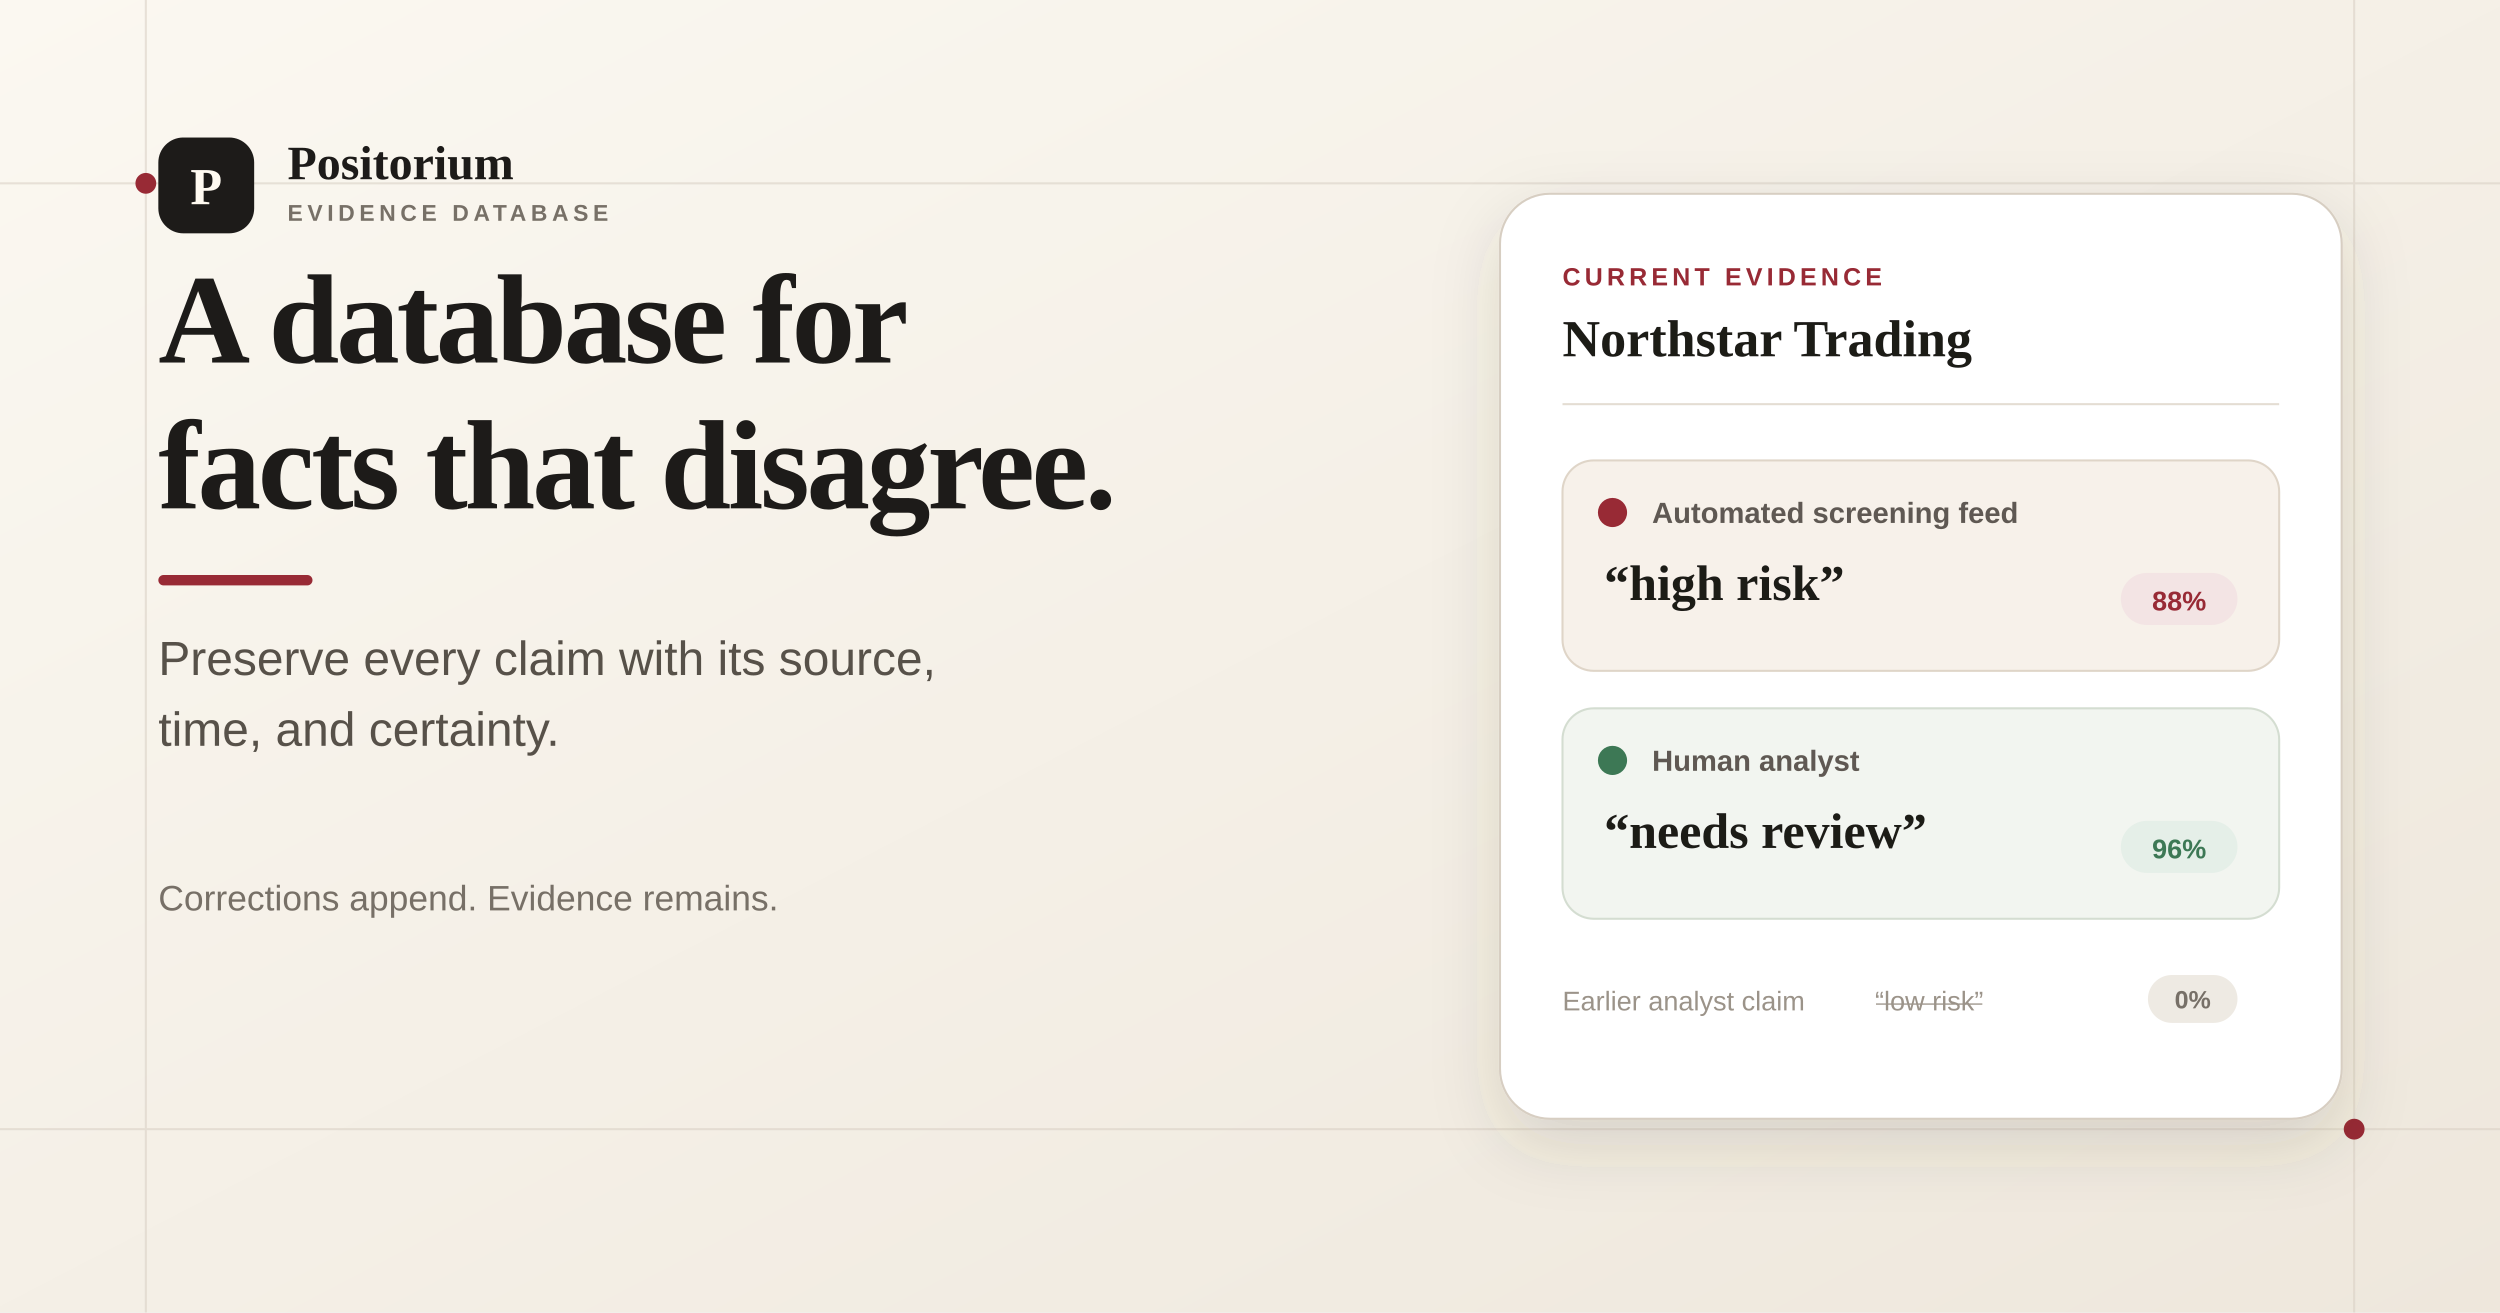
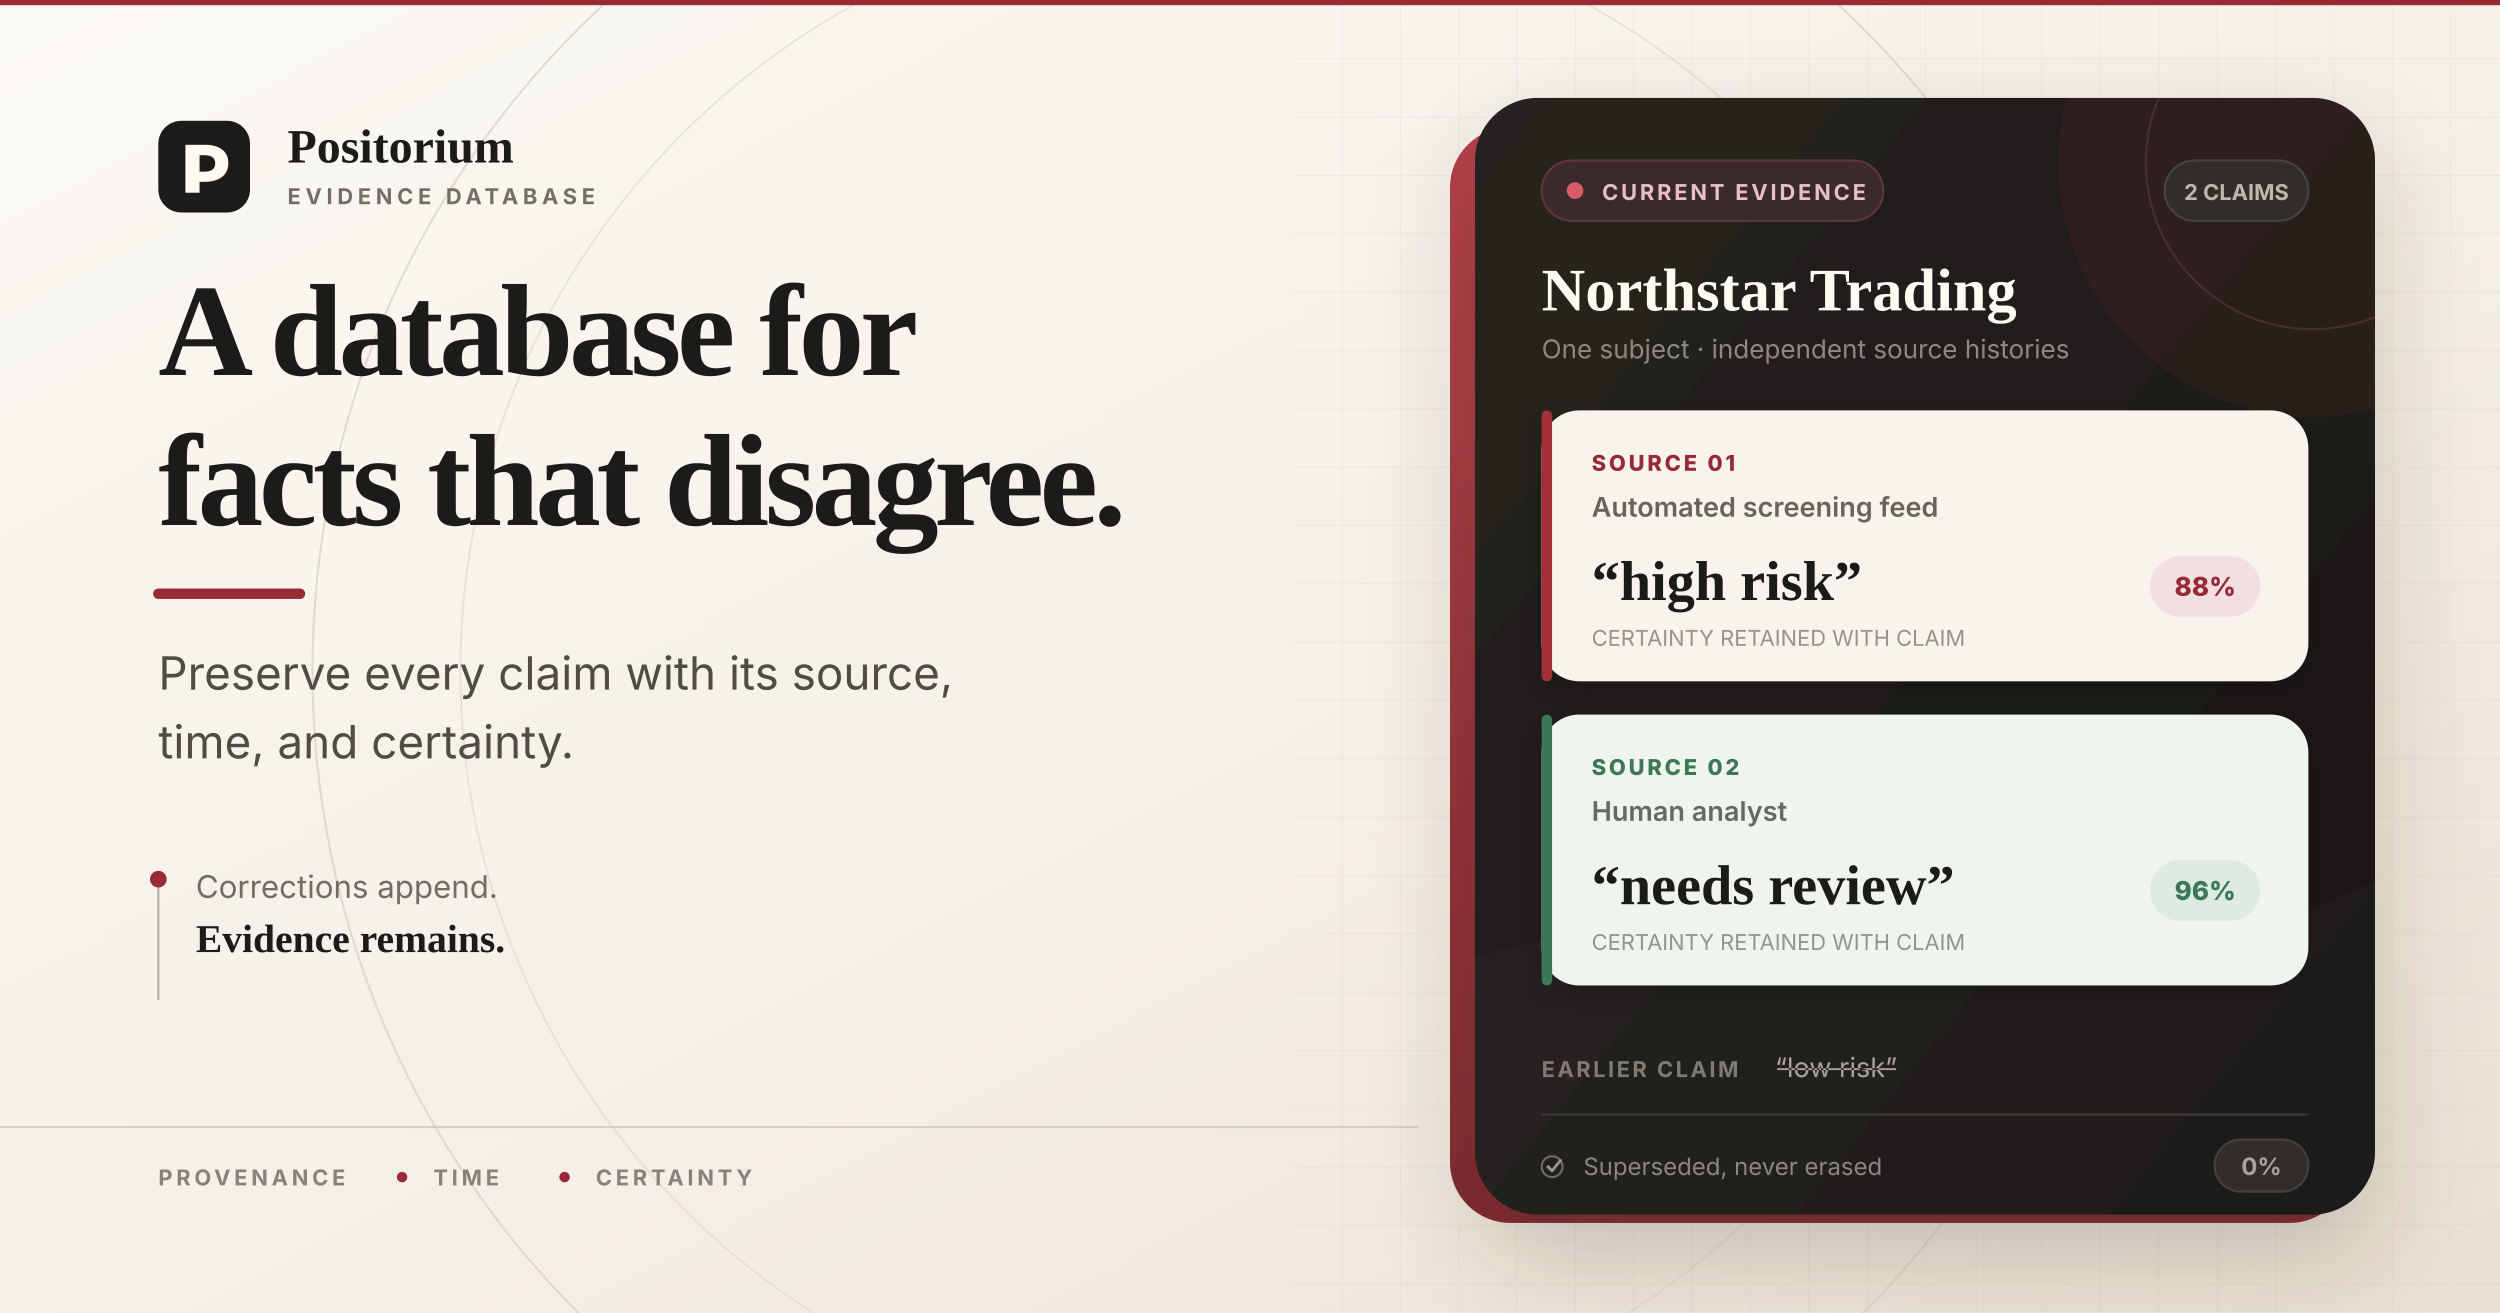
<svg xmlns="http://www.w3.org/2000/svg" width="1200" height="630" viewBox="0 0 1200 630" role="img" aria-labelledby="title description">
  <defs>
-     <linearGradient id="paper" x1="0" y1="0" x2="1" y2="1">
-       <stop offset="0" stop-color="#fbf8f1" />
-       <stop offset="1" stop-color="#eee7dc" />
+     <linearGradient id="canvas" x1="0" y1="0" x2="1" y2="1">
+       <stop offset="0" stop-color="#fbf9f4" />
+       <stop offset="0.58" stop-color="#f4efe7" />
+       <stop offset="1" stop-color="#e9e0d4" />
    </linearGradient>
-     <filter id="shadow" x="-20%" y="-20%" width="140%" height="160%">
-       <feDropShadow dx="0" dy="12" stdDeviation="16" flood-color="#463d34" flood-opacity="0.14" />
+     <linearGradient id="panel" x1="0" y1="0" x2="1" y2="1">
+       <stop offset="0" stop-color="#282320" />
+       <stop offset="1" stop-color="#171513" />
+     </linearGradient>
+     <linearGradient id="redEdge" x1="0" y1="0" x2="0" y2="1">
+       <stop offset="0" stop-color="#b23a47" />
+       <stop offset="1" stop-color="#7b202b" />
+     </linearGradient>
+     <pattern id="microGrid" width="28" height="28" patternUnits="userSpaceOnUse">
+       <path d="M28 0H0V28" fill="none" stroke="#b8aa99" stroke-width="0.7" />
+     </pattern>
+     <filter id="panelShadow" x="-25%" y="-20%" width="160%" height="170%">
+       <feDropShadow dx="0" dy="22" stdDeviation="24" flood-color="#40352d" flood-opacity="0.23" />
    </filter>
+     <filter id="cardShadow" x="-15%" y="-20%" width="130%" height="150%">
+       <feDropShadow dx="0" dy="5" stdDeviation="7" flood-color="#050403" flood-opacity="0.18" />
+     </filter>
+     <clipPath id="panelClip">
+       <rect x="708" y="47" width="432" height="536" rx="30" />
+     </clipPath>
  </defs>
-   <rect width="1200" height="630" fill="url(#paper)" />
-   <path d="M0 88H1200M0 542H1200M70 0V630M1130 0V630" stroke="#d7cec2" stroke-width="1" opacity="0.55" />
-   <circle cx="70" cy="88" r="5" fill="#982a35" />
-   <circle cx="1130" cy="542" r="5" fill="#982a35" />
-   <g transform="translate(76 66)">
-     <rect width="46" height="46" rx="12" fill="#1d1b19" />
-     <text x="23" y="32" fill="#fffaf1" font-family="Georgia, 'Times New Roman', serif" font-size="25" font-weight="700" text-anchor="middle">P</text>
-     <text x="62" y="20" fill="#1d1b19" font-family="Georgia, 'Times New Roman', serif" font-size="23" font-weight="700">Positorium</text>
-     <text x="62" y="40" fill="#777067" font-family="Arial, Helvetica, sans-serif" font-size="11" font-weight="700" letter-spacing="2.2">EVIDENCE DATABASE</text>
+   <rect width="1200" height="630" fill="url(#canvas)" />
+   <circle cx="586" cy="322" r="436" fill="none" stroke="#d9d0c4" stroke-width="1" opacity="0.72" />
+   <circle cx="586" cy="322" r="365" fill="none" stroke="#e1d9cf" stroke-width="1" opacity="0.66" />
+   <path d="M0 541H681" stroke="#d8cec1" stroke-width="1" />
+   <rect x="620" width="580" height="630" fill="url(#microGrid)" opacity="0.16" />
+   <path d="M0 0H1200" stroke="#982a35" stroke-width="5" />
+   <g transform="translate(76 58)">
+     <rect width="44" height="44" rx="11" fill="#1d1b19" />
+     <path d="M13 11.5h9.4c7.1 0 11.2 3.2 11.2 8.8 0 5.8-4.3 9-11.7 9h-2.1v5.2H13zm6.8 5v7.9h2.3c3.4 0 5.2-1.3 5.2-4s-1.8-3.9-5.2-3.9z" fill="#fffaf1" />
+     <text x="62" y="20" fill="#1d1b19" font-family="Iowan Old Style, Baskerville, Georgia, 'Times New Roman', serif" font-size="23" font-weight="700">Positorium</text>
+     <text x="62" y="40" fill="#756e66" font-family="Inter, -apple-system, BlinkMacSystemFont, 'Segoe UI', Arial, sans-serif" font-size="10.5" font-weight="700" letter-spacing="2.25">EVIDENCE DATABASE</text>
  </g>
-   <g transform="translate(76 174)">
-     <text fill="#1d1b19" font-family="Georgia, 'Times New Roman', serif" font-size="61" font-weight="700" letter-spacing="-1.5">
+   <g transform="translate(76 180)">
+     <text fill="#1d1b19" font-family="Iowan Old Style, Baskerville, Georgia, 'Times New Roman', serif" font-size="63" font-weight="700" letter-spacing="-2.1">
      <tspan x="0" y="0">A database for</tspan>
-       <tspan x="0" y="70">facts that disagree.</tspan>
+       <tspan x="0" y="72">facts that disagree.</tspan>
    </text>
-     <rect x="0" y="102" width="74" height="5" rx="2.5" fill="#982a35" />
-     <text x="0" y="150" fill="#575149" font-family="Arial, Helvetica, sans-serif" font-size="23">
+     <path d="M0 105H68" stroke="#982a35" stroke-width="5" stroke-linecap="round" />
+     <text x="0" y="151" fill="#514b45" font-family="Inter, -apple-system, BlinkMacSystemFont, 'Segoe UI', Arial, sans-serif" font-size="22">
      <tspan x="0" dy="0">Preserve every claim with its source,</tspan>
-       <tspan x="0" dy="34">time, and certainty.</tspan>
+       <tspan x="0" dy="33">time, and certainty.</tspan>
    </text>
-     <text x="0" y="263" fill="#777067" font-family="Arial, Helvetica, sans-serif" font-size="17">Corrections append. Evidence remains.</text>
+     <g transform="translate(0 242)">
+       <path d="M0 0V58" stroke="#b9ada0" stroke-width="1" />
+       <circle cx="0" cy="0" r="4" fill="#982a35" />
+       <text x="18" y="9" fill="#746c64" font-family="Inter, -apple-system, BlinkMacSystemFont, 'Segoe UI', Arial, sans-serif" font-size="15">Corrections append.</text>
+       <text x="18" y="35" fill="#1d1b19" font-family="Iowan Old Style, Baskerville, Georgia, 'Times New Roman', serif" font-size="19" font-weight="700">Evidence remains.</text>
+     </g>
  </g>
-   <g transform="translate(720 93)" filter="url(#shadow)">
-     <rect width="404" height="444" rx="24" fill="#ffffff" stroke="#d7cec2" />
-     <text x="30" y="44" fill="#982a35" font-family="Arial, Helvetica, sans-serif" font-size="12" font-weight="700" letter-spacing="2">CURRENT EVIDENCE</text>
-     <text x="30" y="78" fill="#1d1b19" font-family="Georgia, 'Times New Roman', serif" font-size="25" font-weight="700">Northstar Trading</text>
-     <line x1="30" y1="101" x2="374" y2="101" stroke="#e4ddd3" />
-     <g transform="translate(30 128)">
-       <rect width="344" height="101" rx="15" fill="#f7f1ea" stroke="#dfd5c8" />
-       <circle cx="24" cy="25" r="7" fill="#982a35" />
-       <text x="43" y="30" fill="#5f5952" font-family="Arial, Helvetica, sans-serif" font-size="14" font-weight="700">Automated screening feed</text>
-       <text x="20" y="67" fill="#1d1b19" font-family="Georgia, 'Times New Roman', serif" font-size="24" font-weight="700">“high risk”</text>
-       <rect x="268" y="54" width="56" height="25" rx="12.5" fill="#f3e4e4" />
-       <text x="296" y="72" fill="#982a35" font-family="Arial, Helvetica, sans-serif" font-size="13" font-weight="700" text-anchor="middle">88%</text>
+   <g transform="translate(76 569)" font-family="Inter, -apple-system, BlinkMacSystemFont, 'Segoe UI', Arial, sans-serif">
+     <text y="0" fill="#8a8178" font-size="10.5" font-weight="700" letter-spacing="1.8">PROVENANCE</text>
+     <circle cx="117" cy="-4" r="2.5" fill="#982a35" />
+     <text x="132" y="0" fill="#8a8178" font-size="10.5" font-weight="700" letter-spacing="1.8">TIME</text>
+     <circle cx="195" cy="-4" r="2.5" fill="#982a35" />
+     <text x="210" y="0" fill="#8a8178" font-size="10.5" font-weight="700" letter-spacing="1.8">CERTAINTY</text>
+   </g>
+   <rect x="696" y="61" width="432" height="526" rx="29" fill="url(#redEdge)" opacity="0.96" />
+   <rect x="708" y="47" width="432" height="536" rx="30" fill="url(#panel)" filter="url(#panelShadow)" />
+   <g clip-path="url(#panelClip)">
+     <circle cx="1110" cy="78" r="122" fill="#982a35" opacity="0.11" />
+     <circle cx="1110" cy="78" r="80" fill="none" stroke="#d8939a" stroke-width="1" opacity="0.15" />
+     <path d="M708 460C830 418 958 510 1140 423V583H708Z" fill="#ffffff" opacity="0.025" />
+   </g>
+   <g transform="translate(708 47)">
+     <g transform="translate(32 30)" font-family="Inter, -apple-system, BlinkMacSystemFont, 'Segoe UI', Arial, sans-serif">
+       <rect width="164" height="29" rx="14.5" fill="#3a2a2b" stroke="#62353a" />
+       <circle cx="16" cy="14.5" r="4" fill="#d85d69" />
+       <text x="29" y="19" fill="#eabfc3" font-size="10.5" font-weight="700" letter-spacing="1.35">CURRENT EVIDENCE</text>
+       <rect x="299" width="69" height="29" rx="14.5" fill="#302d2a" stroke="#49433e" />
+       <text x="333.5" y="19" fill="#beb5ab" font-size="10.5" font-weight="700" text-anchor="middle">2 CLAIMS</text>
    </g>
-     <g transform="translate(30 247)">
-       <rect width="344" height="101" rx="15" fill="#f2f5f0" stroke="#d4ddd1" />
-       <circle cx="24" cy="25" r="7" fill="#3d7855" />
-       <text x="43" y="30" fill="#5f5952" font-family="Arial, Helvetica, sans-serif" font-size="14" font-weight="700">Human analyst</text>
-       <text x="20" y="67" fill="#1d1b19" font-family="Georgia, 'Times New Roman', serif" font-size="24" font-weight="700">“needs review”</text>
-       <rect x="268" y="54" width="56" height="25" rx="12.5" fill="#e5efe8" />
-       <text x="296" y="72" fill="#3d7855" font-family="Arial, Helvetica, sans-serif" font-size="13" font-weight="700" text-anchor="middle">96%</text>
+     <text x="32" y="102" fill="#fffaf2" font-family="Iowan Old Style, Baskerville, Georgia, 'Times New Roman', serif" font-size="29" font-weight="700">Northstar Trading</text>
+     <text x="32" y="125" fill="#8f8780" font-family="Inter, -apple-system, BlinkMacSystemFont, 'Segoe UI', Arial, sans-serif" font-size="12.5">One subject · independent source histories</text>
+     <g transform="translate(32 150)" filter="url(#cardShadow)">
+       <rect width="368" height="130" rx="18" fill="#f8f3ed" />
+       <rect width="5" height="130" rx="2.5" fill="#a52f3b" />
+       <text x="24" y="29" fill="#982a35" font-family="Inter, -apple-system, BlinkMacSystemFont, 'Segoe UI', Arial, sans-serif" font-size="10.5" font-weight="800" letter-spacing="1.35">SOURCE 01</text>
+       <text x="24" y="51" fill="#6b635c" font-family="Inter, -apple-system, BlinkMacSystemFont, 'Segoe UI', Arial, sans-serif" font-size="13" font-weight="600">Automated screening feed</text>
+       <text x="24" y="91" fill="#1d1b19" font-family="Iowan Old Style, Baskerville, Georgia, 'Times New Roman', serif" font-size="27" font-weight="700">“high risk”</text>
+       <rect x="292" y="70" width="53" height="29" rx="14.5" fill="#f1dfe1" />
+       <text x="318.5" y="89" fill="#982a35" font-family="Inter, -apple-system, BlinkMacSystemFont, 'Segoe UI', Arial, sans-serif" font-size="12.5" font-weight="800" text-anchor="middle">88%</text>
+       <text x="24" y="113" fill="#9a9188" font-family="Inter, -apple-system, BlinkMacSystemFont, 'Segoe UI', Arial, sans-serif" font-size="10.5">CERTAINTY RETAINED WITH CLAIM</text>
    </g>
-     <g transform="translate(30 375)">
-       <text x="0" y="17" fill="#9b9389" font-family="Arial, Helvetica, sans-serif" font-size="13">Earlier analyst claim</text>
-       <text x="150" y="17" fill="#9b9389" font-family="Arial, Helvetica, sans-serif" font-size="13" text-decoration="line-through">“low risk”</text>
-       <rect x="281" y="0" width="43" height="23" rx="11.5" fill="#eeeae3" />
-       <text x="302.5" y="16" fill="#777067" font-family="Arial, Helvetica, sans-serif" font-size="12" font-weight="700" text-anchor="middle">0%</text>
+     <g transform="translate(32 296)" filter="url(#cardShadow)">
+       <rect width="368" height="130" rx="18" fill="#f0f4ef" />
+       <rect width="5" height="130" rx="2.5" fill="#3d7855" />
+       <text x="24" y="29" fill="#3d7855" font-family="Inter, -apple-system, BlinkMacSystemFont, 'Segoe UI', Arial, sans-serif" font-size="10.5" font-weight="800" letter-spacing="1.35">SOURCE 02</text>
+       <text x="24" y="51" fill="#626a62" font-family="Inter, -apple-system, BlinkMacSystemFont, 'Segoe UI', Arial, sans-serif" font-size="13" font-weight="600">Human analyst</text>
+       <text x="24" y="91" fill="#1d1b19" font-family="Iowan Old Style, Baskerville, Georgia, 'Times New Roman', serif" font-size="27" font-weight="700">“needs review”</text>
+       <rect x="292" y="70" width="53" height="29" rx="14.5" fill="#deebe2" />
+       <text x="318.5" y="89" fill="#3d7855" font-family="Inter, -apple-system, BlinkMacSystemFont, 'Segoe UI', Arial, sans-serif" font-size="12.5" font-weight="800" text-anchor="middle">96%</text>
+       <text x="24" y="113" fill="#8e978e" font-family="Inter, -apple-system, BlinkMacSystemFont, 'Segoe UI', Arial, sans-serif" font-size="10.5">CERTAINTY RETAINED WITH CLAIM</text>
+     </g>
+     <g transform="translate(32 456)" font-family="Inter, -apple-system, BlinkMacSystemFont, 'Segoe UI', Arial, sans-serif">
+       <text y="14" fill="#817a73" font-size="10.5" font-weight="700" letter-spacing="1.2">EARLIER CLAIM</text>
+       <text x="112" y="14" fill="#aaa19a" font-size="13" text-decoration="line-through">“low risk”</text>
+       <path d="M0 32H368" stroke="#3e3935" />
+       <circle cx="5" cy="57" r="5" fill="none" stroke="#746b64" />
+       <path d="M3 57l2 2 4-5" fill="none" stroke="#9c928a" stroke-width="1.4" stroke-linecap="round" stroke-linejoin="round" />
+       <text x="20" y="61" fill="#8e857e" font-size="11.5">Superseded, never erased</text>
+       <rect x="323" y="44" width="45" height="25" rx="12.5" fill="#302d2a" stroke="#45403c" />
+       <text x="345.5" y="61" fill="#aaa19a" font-size="11.5" font-weight="700" text-anchor="middle">0%</text>
    </g>
  </g>
</svg>
